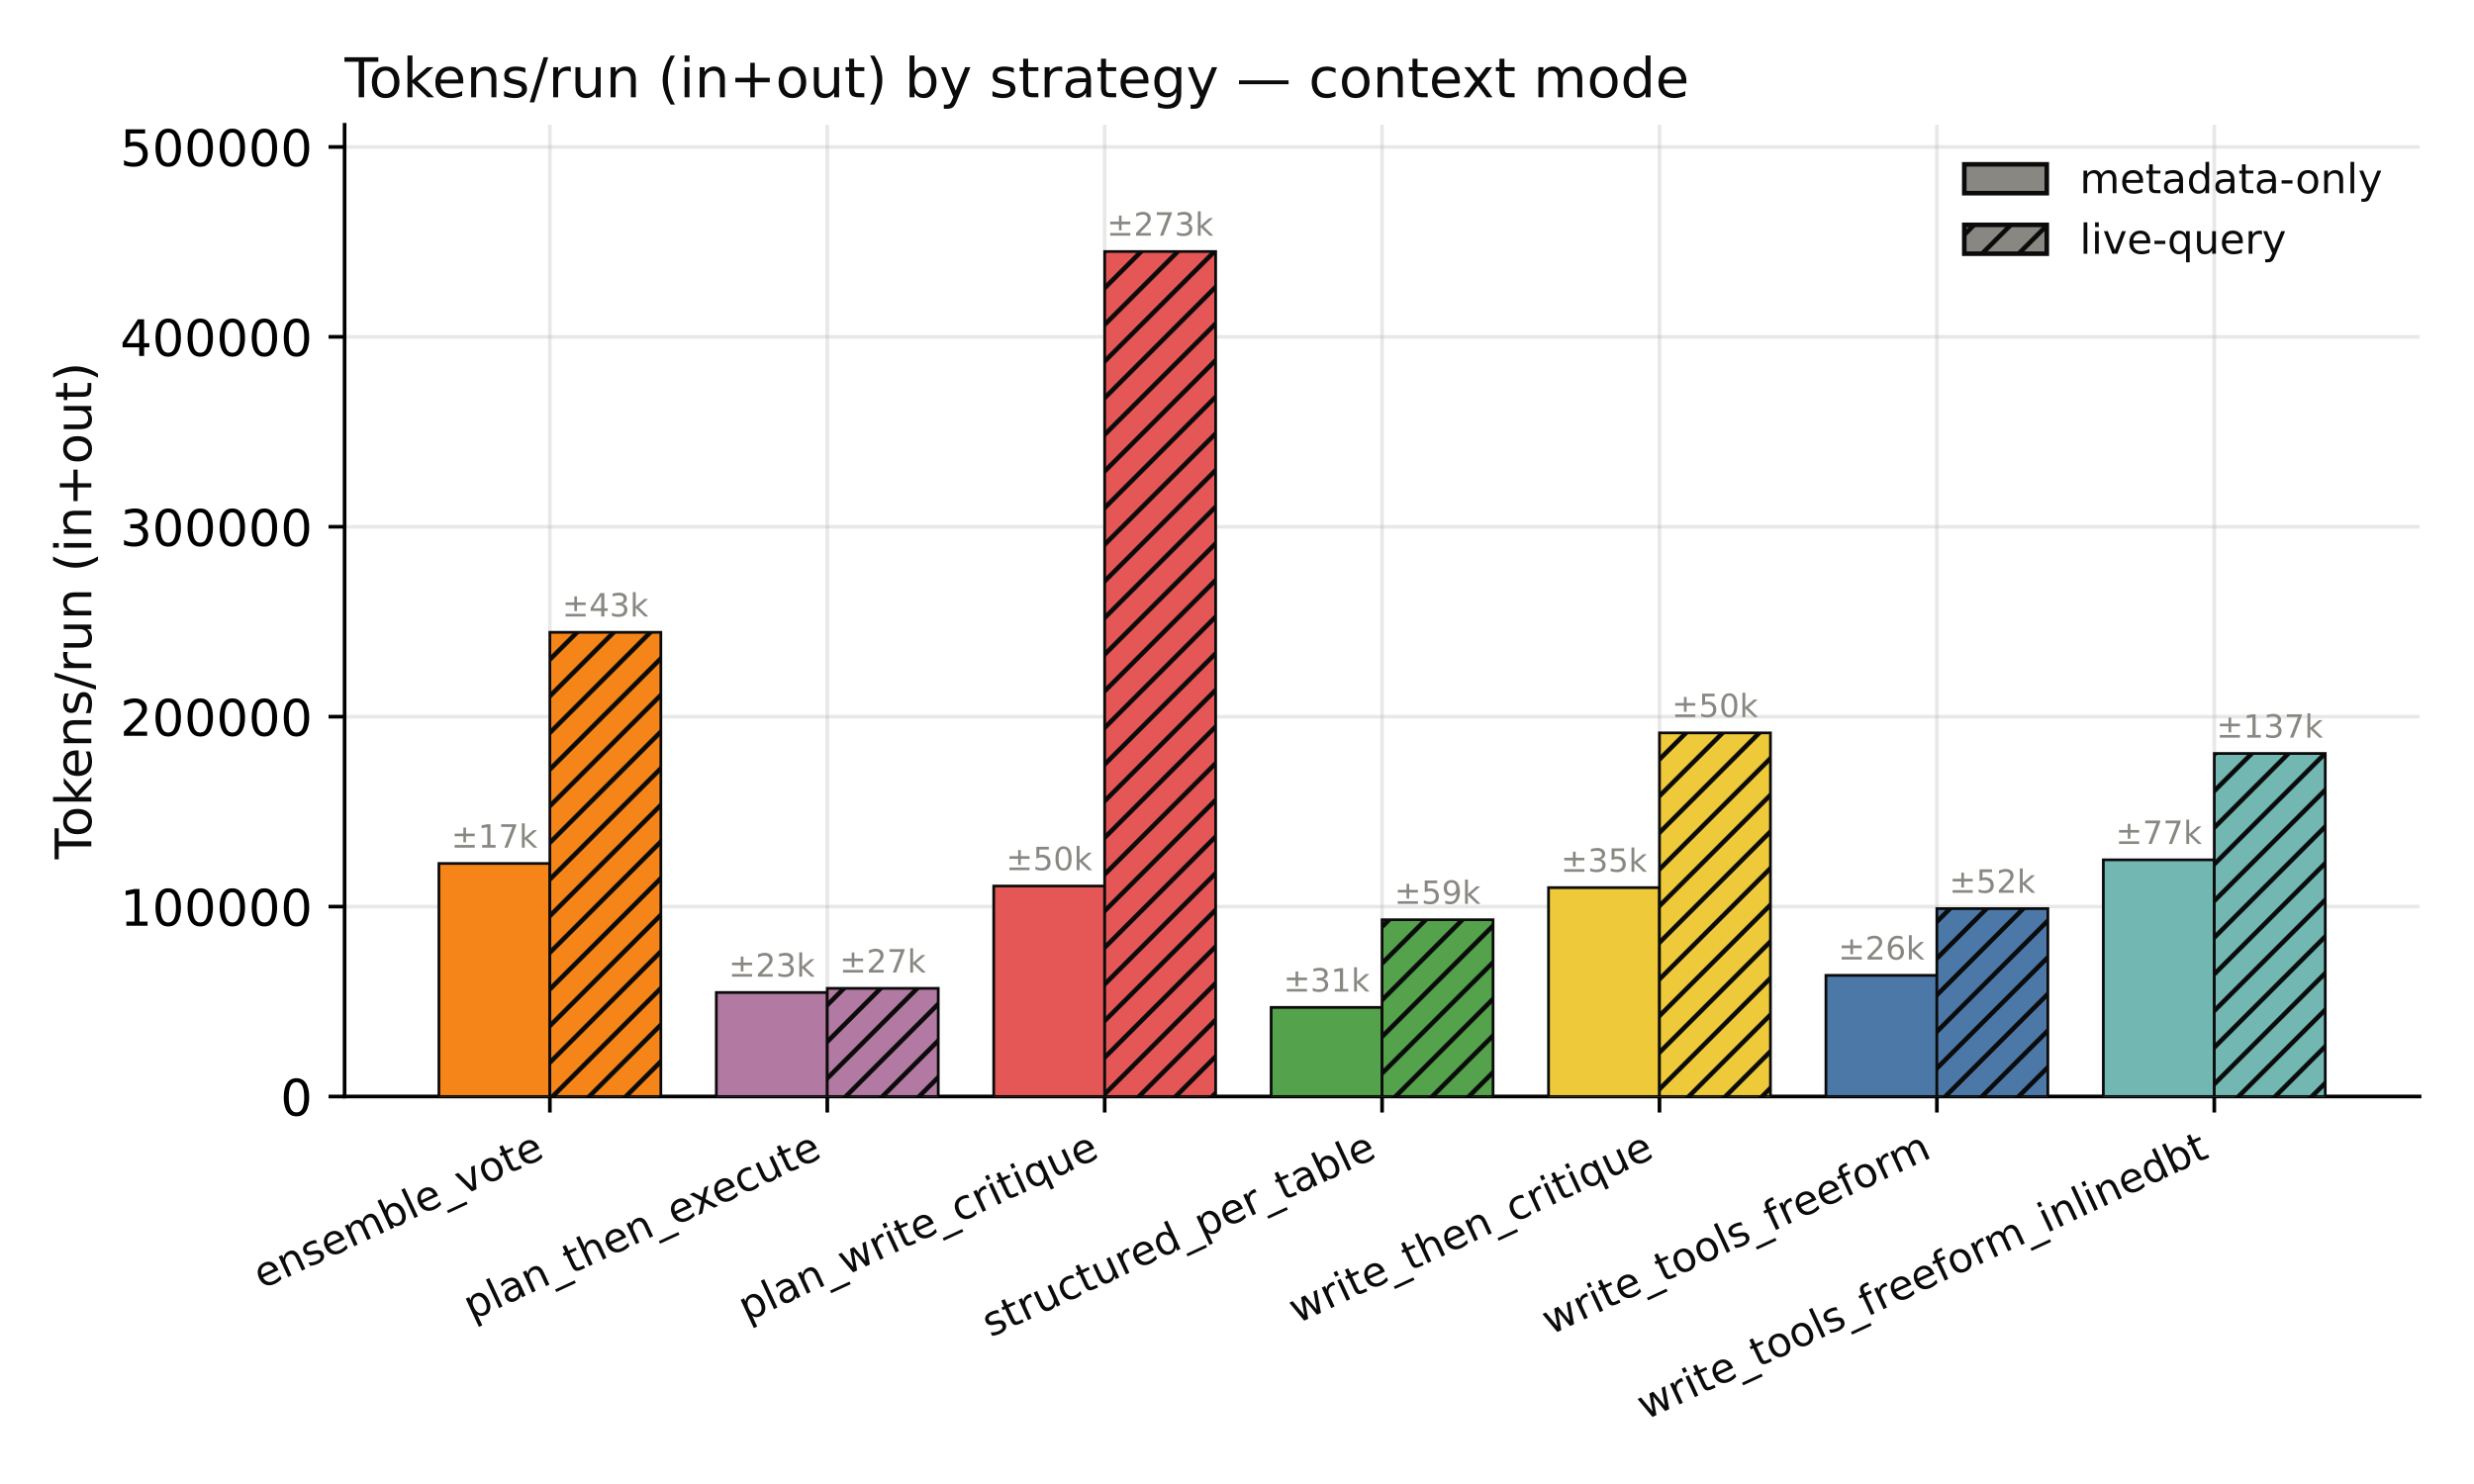
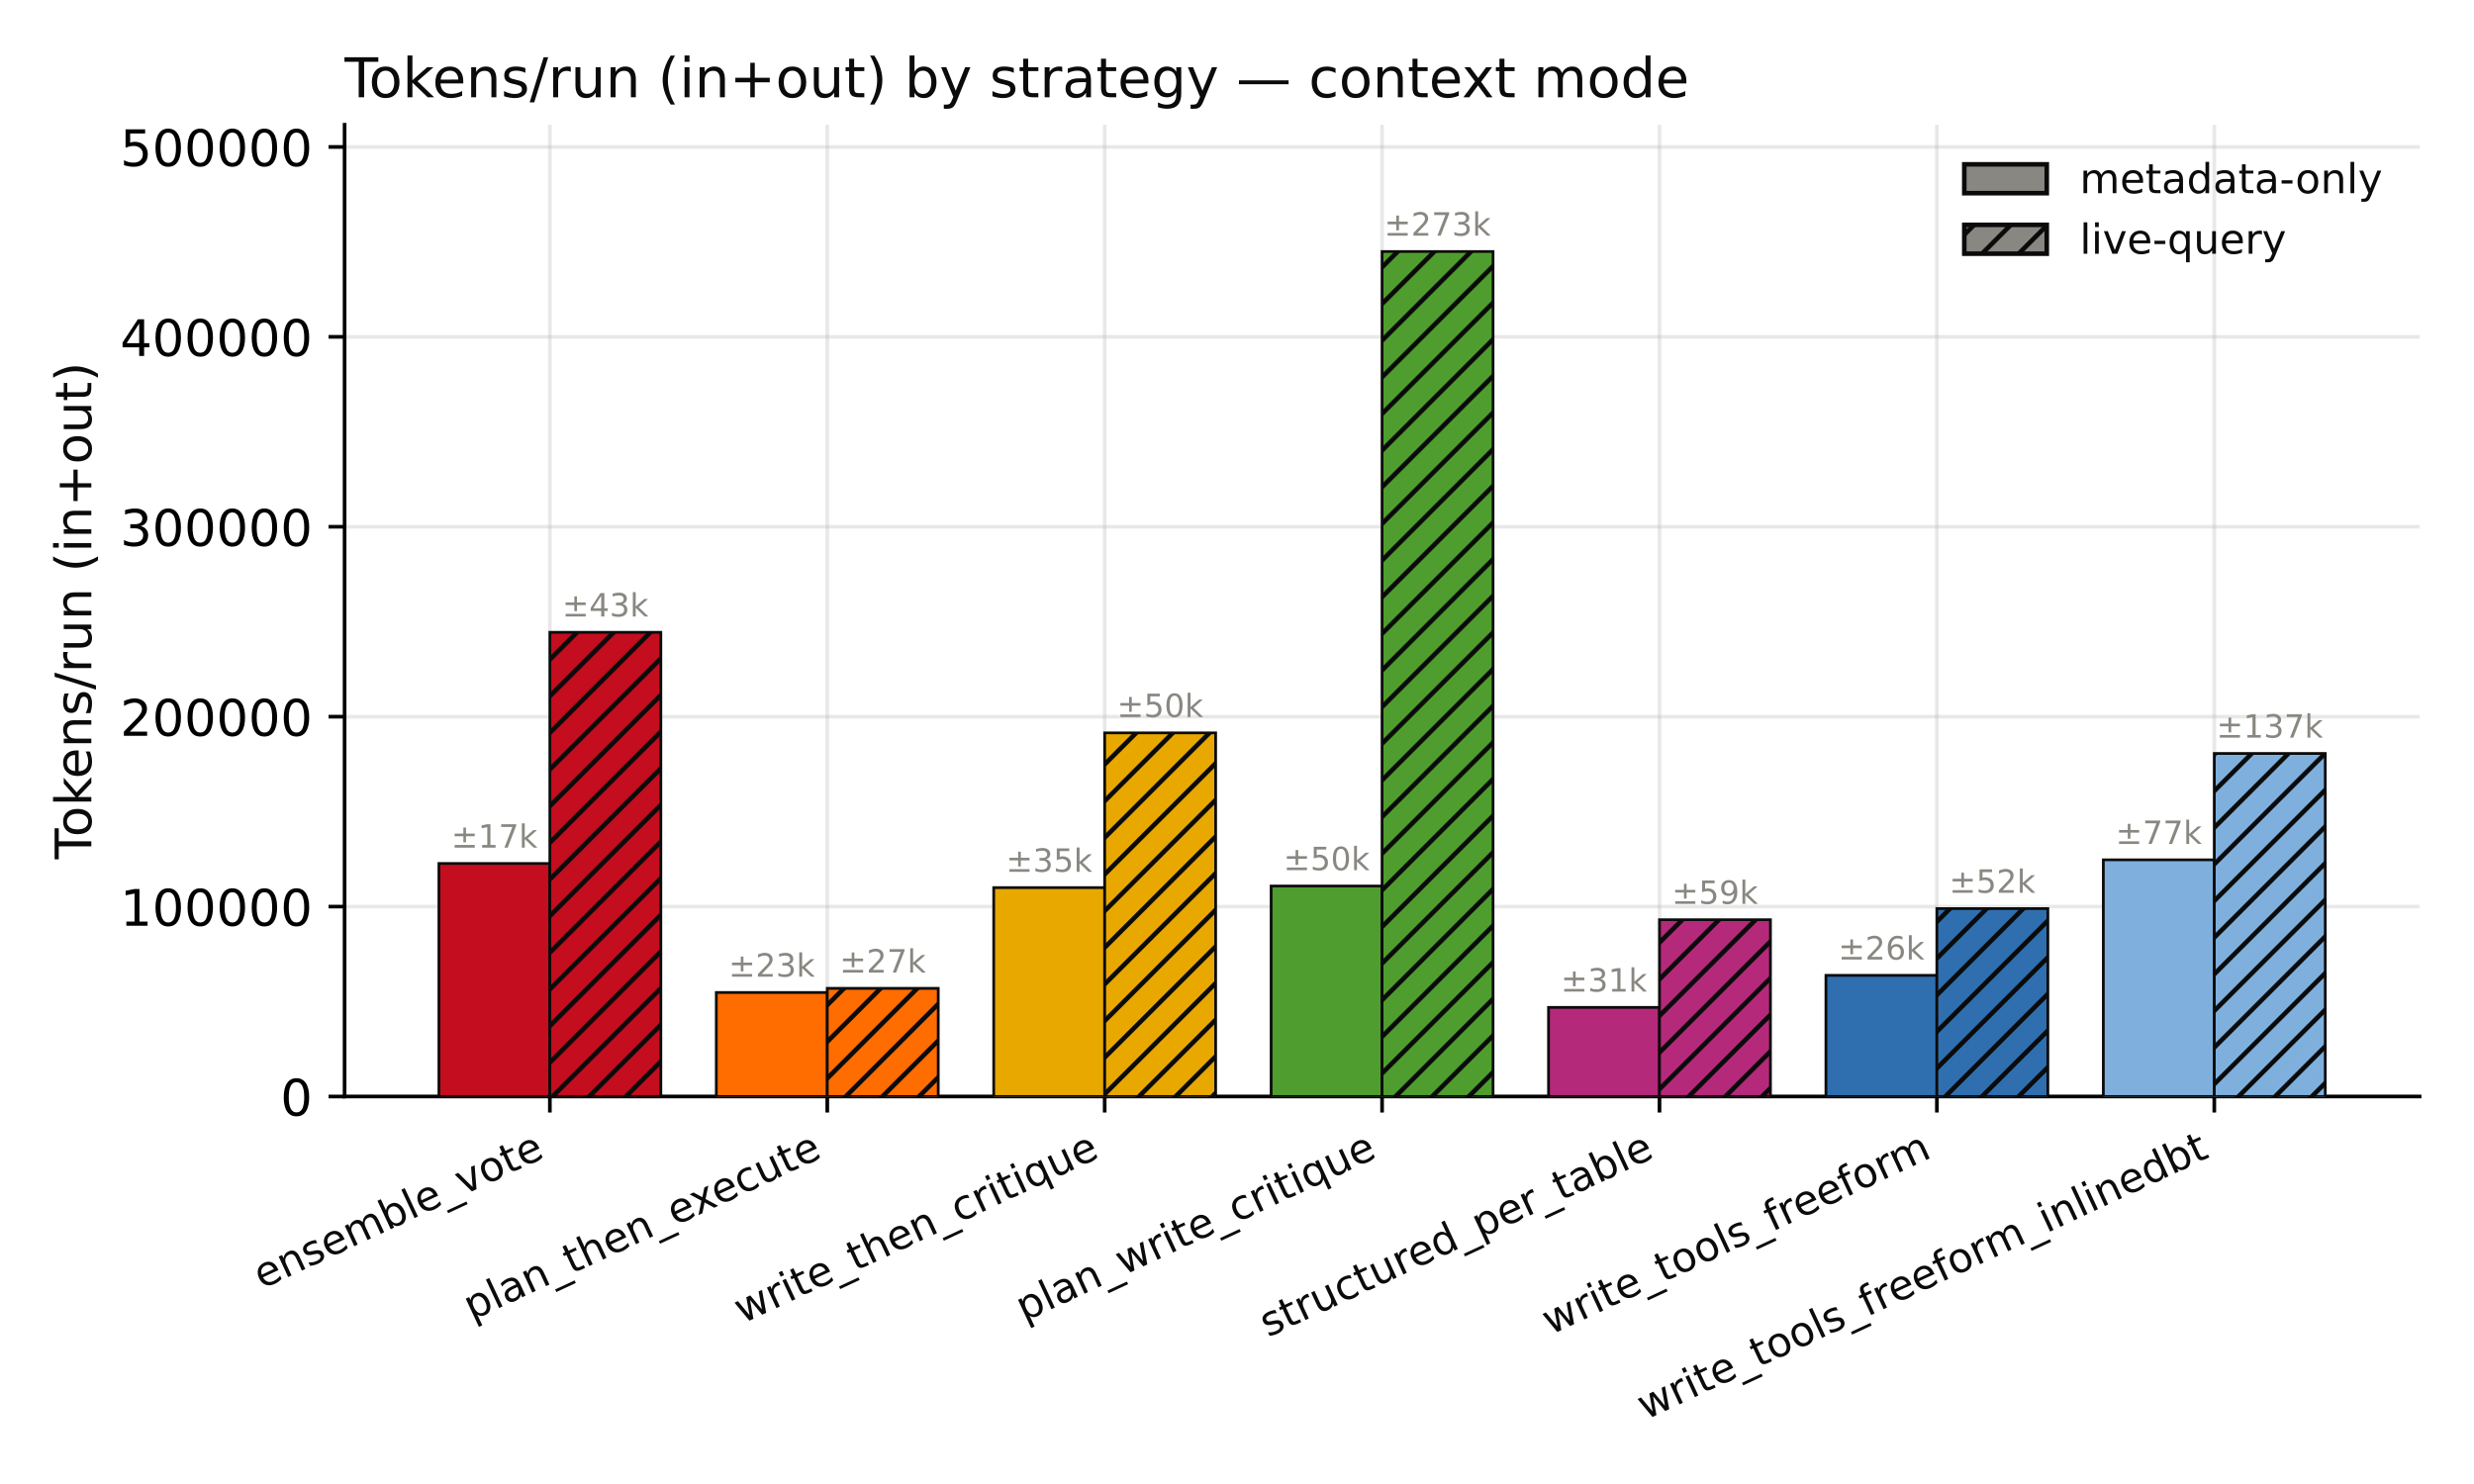
<svg xmlns="http://www.w3.org/2000/svg" xmlns:xlink="http://www.w3.org/1999/xlink" width="540pt" height="324pt" viewBox="0 0 540 324" version="1.1">
  <defs>
    <style type="text/css">*{stroke-linejoin: round; stroke-linecap: butt}</style>
  </defs>
  <g id="figure_1">
    <g id="patch_1">
      <path d="M 0 324  L 540 324  L 540 0  L 0 0  L 0 324  z " style="fill: none" />
    </g>
    <g id="axes_1">
      <g id="patch_2">
        <path d="M 75.215 239.396  L 528.12 239.396  L 528.12 27.24  L 75.215 27.24  L 75.215 239.396  z " style="fill: none" />
      </g>
      <g id="matplotlib.axis_1">
        <g id="xtick_1">
          <g id="line2d_1">
            <path d="M 120.021 239.396  L 120.021 27.24  " clip-path="url(#p30355cce34)" style="fill: none; stroke: #b0b0b0; stroke-opacity: 0.3; stroke-width: 0.8; stroke-linecap: square" />
          </g>
          <g id="line2d_2">
            <defs>
              <path id="m6e89e02d5f" d="M 0 0  L 0 3.5  " style="stroke: #000000; stroke-width: 0.8" />
            </defs>
            <g>
              <use xlink:href="#m6e89e02d5f" x="120.021" y="239.396" style="stroke: #000000; stroke-width: 0.8" />
            </g>
          </g>
          <g id="text_1">
            <text style="font-size: 9px; font-family: 'DejaVu Sans', 'Bitstream Vera Sans', 'Computer Modern Sans Serif', 'Lucida Grande', 'Verdana', 'Geneva', 'Lucid', 'Arial', 'Helvetica', 'Avant Garde', sans-serif; fill: #0b0b0b" transform="translate(57.14559 281.4953) rotate(-25)">ensemble_vote</text>
          </g>
        </g>
        <g id="xtick_2">
          <g id="line2d_3">
            <path d="M 180.57 239.396  L 180.57 27.24  " clip-path="url(#p30355cce34)" style="fill: none; stroke: #b0b0b0; stroke-opacity: 0.3; stroke-width: 0.8; stroke-linecap: square" />
          </g>
          <g id="line2d_4">
            <g>
              <use xlink:href="#m6e89e02d5f" x="180.57" y="239.396" style="stroke: #000000; stroke-width: 0.8" />
            </g>
          </g>
          <g id="text_2">
            <text style="font-size: 9px; font-family: 'DejaVu Sans', 'Bitstream Vera Sans', 'Computer Modern Sans Serif', 'Lucida Grande', 'Verdana', 'Geneva', 'Lucid', 'Arial', 'Helvetica', 'Avant Garde', sans-serif; fill: #0b0b0b" transform="translate(103.0097 288.3429) rotate(-25)">plan_then_execute</text>
          </g>
        </g>
        <g id="xtick_3">
          <g id="line2d_5">
            <path d="M 241.119 239.396  L 241.119 27.24  " clip-path="url(#p30355cce34)" style="fill: none; stroke: #b0b0b0; stroke-opacity: 0.3; stroke-width: 0.8; stroke-linecap: square" />
          </g>
          <g id="line2d_6">
            <g>
              <use xlink:href="#m6e89e02d5f" x="241.119" y="239.396" style="stroke: #000000; stroke-width: 0.8" />
            </g>
          </g>
          <g id="text_3">
-             <text style="font-size: 9px; font-family: 'DejaVu Sans', 'Bitstream Vera Sans', 'Computer Modern Sans Serif', 'Lucida Grande', 'Verdana', 'Geneva', 'Lucid', 'Arial', 'Helvetica', 'Avant Garde', sans-serif; fill: #0b0b0b" transform="translate(163.0117 288.5979) rotate(-25)">plan_write_critique</text>
+             <text style="font-size: 9px; font-family: 'DejaVu Sans', 'Bitstream Vera Sans', 'Computer Modern Sans Serif', 'Lucida Grande', 'Verdana', 'Geneva', 'Lucid', 'Arial', 'Helvetica', 'Avant Garde', sans-serif; fill: #0b0b0b" transform="translate(162.0686 289.0376) rotate(-25)">write_then_critique</text>
          </g>
        </g>
        <g id="xtick_4">
          <g id="line2d_7">
            <path d="M 301.668 239.396  L 301.668 27.24  " clip-path="url(#p30355cce34)" style="fill: none; stroke: #b0b0b0; stroke-opacity: 0.3; stroke-width: 0.8; stroke-linecap: square" />
          </g>
          <g id="line2d_8">
            <g>
              <use xlink:href="#m6e89e02d5f" x="301.668" y="239.396" style="stroke: #000000; stroke-width: 0.8" />
            </g>
          </g>
          <g id="text_4">
-             <text style="font-size: 9px; font-family: 'DejaVu Sans', 'Bitstream Vera Sans', 'Computer Modern Sans Serif', 'Lucida Grande', 'Verdana', 'Geneva', 'Lucid', 'Arial', 'Helvetica', 'Avant Garde', sans-serif; fill: #0b0b0b" transform="translate(216.2156 292.0229) rotate(-25)">structured_per_table</text>
+             <text style="font-size: 9px; font-family: 'DejaVu Sans', 'Bitstream Vera Sans', 'Computer Modern Sans Serif', 'Lucida Grande', 'Verdana', 'Geneva', 'Lucid', 'Arial', 'Helvetica', 'Avant Garde', sans-serif; fill: #0b0b0b" transform="translate(223.5605 288.5979) rotate(-25)">plan_write_critique</text>
          </g>
        </g>
        <g id="xtick_5">
          <g id="line2d_9">
            <path d="M 362.216 239.396  L 362.216 27.24  " clip-path="url(#p30355cce34)" style="fill: none; stroke: #b0b0b0; stroke-opacity: 0.3; stroke-width: 0.8; stroke-linecap: square" />
          </g>
          <g id="line2d_10">
            <g>
              <use xlink:href="#m6e89e02d5f" x="362.216" y="239.396" style="stroke: #000000; stroke-width: 0.8" />
            </g>
          </g>
          <g id="text_5">
-             <text style="font-size: 9px; font-family: 'DejaVu Sans', 'Bitstream Vera Sans', 'Computer Modern Sans Serif', 'Lucida Grande', 'Verdana', 'Geneva', 'Lucid', 'Arial', 'Helvetica', 'Avant Garde', sans-serif; fill: #0b0b0b" transform="translate(283.1662 289.0376) rotate(-25)">write_then_critique</text>
+             <text style="font-size: 9px; font-family: 'DejaVu Sans', 'Bitstream Vera Sans', 'Computer Modern Sans Serif', 'Lucida Grande', 'Verdana', 'Geneva', 'Lucid', 'Arial', 'Helvetica', 'Avant Garde', sans-serif; fill: #0b0b0b" transform="translate(276.7644 292.0229) rotate(-25)">structured_per_table</text>
          </g>
        </g>
        <g id="xtick_6">
          <g id="line2d_11">
            <path d="M 422.765 239.396  L 422.765 27.24  " clip-path="url(#p30355cce34)" style="fill: none; stroke: #b0b0b0; stroke-opacity: 0.3; stroke-width: 0.8; stroke-linecap: square" />
          </g>
          <g id="line2d_12">
            <g>
              <use xlink:href="#m6e89e02d5f" x="422.765" y="239.396" style="stroke: #000000; stroke-width: 0.8" />
            </g>
          </g>
          <g id="text_6">
            <text style="font-size: 9px; font-family: 'DejaVu Sans', 'Bitstream Vera Sans', 'Computer Modern Sans Serif', 'Lucida Grande', 'Verdana', 'Geneva', 'Lucid', 'Arial', 'Helvetica', 'Avant Garde', sans-serif; fill: #0b0b0b" transform="translate(338.4131 291.51) rotate(-25)">write_tools_freeform</text>
          </g>
        </g>
        <g id="xtick_7">
          <g id="line2d_13">
            <path d="M 483.314 239.396  L 483.314 27.24  " clip-path="url(#p30355cce34)" style="fill: none; stroke: #b0b0b0; stroke-opacity: 0.3; stroke-width: 0.8; stroke-linecap: square" />
          </g>
          <g id="line2d_14">
            <g>
              <use xlink:href="#m6e89e02d5f" x="483.314" y="239.396" style="stroke: #000000; stroke-width: 0.8" />
            </g>
          </g>
          <g id="text_7">
            <text style="font-size: 9px; font-family: 'DejaVu Sans', 'Bitstream Vera Sans', 'Computer Modern Sans Serif', 'Lucida Grande', 'Verdana', 'Geneva', 'Lucid', 'Arial', 'Helvetica', 'Avant Garde', sans-serif; fill: #0b0b0b" transform="translate(359.1734 310.0636) rotate(-25)">write_tools_freeform_inlinedbt</text>
          </g>
        </g>
      </g>
      <g id="matplotlib.axis_2">
        <g id="ytick_1">
          <g id="line2d_15">
            <path d="M 75.215 239.396  L 528.12 239.396  " clip-path="url(#p30355cce34)" style="fill: none; stroke: #b0b0b0; stroke-opacity: 0.3; stroke-width: 0.8; stroke-linecap: square" />
          </g>
          <g id="line2d_16">
            <defs>
              <path id="mf2a51421ad" d="M 0 0  L -3.5 0  " style="stroke: #000000; stroke-width: 0.8" />
            </defs>
            <g>
              <use xlink:href="#mf2a51421ad" x="75.215" y="239.396" style="stroke: #000000; stroke-width: 0.8" />
            </g>
          </g>
          <g id="text_8">
            <text style="font-size: 11px; font-family: 'DejaVu Sans', 'Bitstream Vera Sans', 'Computer Modern Sans Serif', 'Lucida Grande', 'Verdana', 'Geneva', 'Lucid', 'Arial', 'Helvetica', 'Avant Garde', sans-serif; text-anchor: end" x="68.215" y="243.575" transform="rotate(-0 68.215 243.5754)">0</text>
          </g>
        </g>
        <g id="ytick_2">
          <g id="line2d_17">
            <path d="M 75.215 197.933  L 528.12 197.933  " clip-path="url(#p30355cce34)" style="fill: none; stroke: #b0b0b0; stroke-opacity: 0.3; stroke-width: 0.8; stroke-linecap: square" />
          </g>
          <g id="line2d_18">
            <g>
              <use xlink:href="#mf2a51421ad" x="75.215" y="197.933" style="stroke: #000000; stroke-width: 0.8" />
            </g>
          </g>
          <g id="text_9">
            <text style="font-size: 11px; font-family: 'DejaVu Sans', 'Bitstream Vera Sans', 'Computer Modern Sans Serif', 'Lucida Grande', 'Verdana', 'Geneva', 'Lucid', 'Arial', 'Helvetica', 'Avant Garde', sans-serif; text-anchor: end" x="68.215" y="202.112" transform="rotate(-0 68.215 202.1121)">100000</text>
          </g>
        </g>
        <g id="ytick_3">
          <g id="line2d_19">
            <path d="M 75.215 156.47  L 528.12 156.47  " clip-path="url(#p30355cce34)" style="fill: none; stroke: #b0b0b0; stroke-opacity: 0.3; stroke-width: 0.8; stroke-linecap: square" />
          </g>
          <g id="line2d_20">
            <g>
              <use xlink:href="#mf2a51421ad" x="75.215" y="156.47" style="stroke: #000000; stroke-width: 0.8" />
            </g>
          </g>
          <g id="text_10">
            <text style="font-size: 11px; font-family: 'DejaVu Sans', 'Bitstream Vera Sans', 'Computer Modern Sans Serif', 'Lucida Grande', 'Verdana', 'Geneva', 'Lucid', 'Arial', 'Helvetica', 'Avant Garde', sans-serif; text-anchor: end" x="68.215" y="160.649" transform="rotate(-0 68.215 160.6489)">200000</text>
          </g>
        </g>
        <g id="ytick_4">
          <g id="line2d_21">
            <path d="M 75.215 115.006  L 528.12 115.006  " clip-path="url(#p30355cce34)" style="fill: none; stroke: #b0b0b0; stroke-opacity: 0.3; stroke-width: 0.8; stroke-linecap: square" />
          </g>
          <g id="line2d_22">
            <g>
              <use xlink:href="#mf2a51421ad" x="75.215" y="115.006" style="stroke: #000000; stroke-width: 0.8" />
            </g>
          </g>
          <g id="text_11">
            <text style="font-size: 11px; font-family: 'DejaVu Sans', 'Bitstream Vera Sans', 'Computer Modern Sans Serif', 'Lucida Grande', 'Verdana', 'Geneva', 'Lucid', 'Arial', 'Helvetica', 'Avant Garde', sans-serif; text-anchor: end" x="68.215" y="119.186" transform="rotate(-0 68.215 119.1856)">300000</text>
          </g>
        </g>
        <g id="ytick_5">
          <g id="line2d_23">
            <path d="M 75.215 73.543  L 528.12 73.543  " clip-path="url(#p30355cce34)" style="fill: none; stroke: #b0b0b0; stroke-opacity: 0.3; stroke-width: 0.8; stroke-linecap: square" />
          </g>
          <g id="line2d_24">
            <g>
              <use xlink:href="#mf2a51421ad" x="75.215" y="73.543" style="stroke: #000000; stroke-width: 0.8" />
            </g>
          </g>
          <g id="text_12">
            <text style="font-size: 11px; font-family: 'DejaVu Sans', 'Bitstream Vera Sans', 'Computer Modern Sans Serif', 'Lucida Grande', 'Verdana', 'Geneva', 'Lucid', 'Arial', 'Helvetica', 'Avant Garde', sans-serif; text-anchor: end" x="68.215" y="77.722" transform="rotate(-0 68.215 77.72232)">400000</text>
          </g>
        </g>
        <g id="ytick_6">
          <g id="line2d_25">
            <path d="M 75.215 32.08  L 528.12 32.08  " clip-path="url(#p30355cce34)" style="fill: none; stroke: #b0b0b0; stroke-opacity: 0.3; stroke-width: 0.8; stroke-linecap: square" />
          </g>
          <g id="line2d_26">
            <g>
              <use xlink:href="#mf2a51421ad" x="75.215" y="32.08" style="stroke: #000000; stroke-width: 0.8" />
            </g>
          </g>
          <g id="text_13">
            <text style="font-size: 11px; font-family: 'DejaVu Sans', 'Bitstream Vera Sans', 'Computer Modern Sans Serif', 'Lucida Grande', 'Verdana', 'Geneva', 'Lucid', 'Arial', 'Helvetica', 'Avant Garde', sans-serif; text-anchor: end" x="68.215" y="36.259" transform="rotate(-0 68.215 36.25905)">500000</text>
          </g>
        </g>
        <g id="text_14">
          <text style="font-size: 11px; font-family: 'DejaVu Sans', 'Bitstream Vera Sans', 'Computer Modern Sans Serif', 'Lucida Grande', 'Verdana', 'Geneva', 'Lucid', 'Arial', 'Helvetica', 'Avant Garde', sans-serif; text-anchor: middle; fill: #0b0b0b" x="19.935" y="133.318" transform="rotate(-90 19.93484 133.3181)">Tokens/run (in+out)</text>
        </g>
      </g>
      <g id="patch_3">
        <path d="M 75.215 239.396  L 75.215 27.24  " style="fill: none; stroke: #000000; stroke-width: 0.8; stroke-linejoin: miter; stroke-linecap: square" />
      </g>
      <g id="patch_4">
        <path d="M 75.215 239.396  L 528.12 239.396  " style="fill: none; stroke: #000000; stroke-width: 0.8; stroke-linejoin: miter; stroke-linecap: square" />
      </g>
      <g id="patch_5">
-         <path d="M 95.802 239.396  L 120.021 239.396  L 120.021 188.519  L 95.802 188.519  z " clip-path="url(#p30355cce34)" style="fill: #f58518; stroke: #0b0b0b; stroke-width: 0.6; stroke-linejoin: miter" />
+         <path d="M 95.802 239.396  L 120.021 239.396  L 120.021 188.519  L 95.802 188.519  z " clip-path="url(#p30355cce34)" style="fill: #c40d1e; stroke: #0b0b0b; stroke-width: 0.6; stroke-linejoin: miter" />
      </g>
      <g id="patch_6">
-         <path d="M 156.35 239.396  L 180.57 239.396  L 180.57 216.691  L 156.35 216.691  z " clip-path="url(#p30355cce34)" style="fill: #b279a2; stroke: #0b0b0b; stroke-width: 0.6; stroke-linejoin: miter" />
+         <path d="M 156.35 239.396  L 180.57 239.396  L 180.57 216.691  L 156.35 216.691  z " clip-path="url(#p30355cce34)" style="fill: #ff6c00; stroke: #0b0b0b; stroke-width: 0.6; stroke-linejoin: miter" />
      </g>
      <g id="patch_7">
-         <path d="M 216.899 239.396  L 241.119 239.396  L 241.119 193.443  L 216.899 193.443  z " clip-path="url(#p30355cce34)" style="fill: #e45756; stroke: #0b0b0b; stroke-width: 0.6; stroke-linejoin: miter" />
+         <path d="M 216.899 239.396  L 241.119 239.396  L 241.119 193.791  L 216.899 193.791  z " clip-path="url(#p30355cce34)" style="fill: #e8a800; stroke: #0b0b0b; stroke-width: 0.6; stroke-linejoin: miter" />
      </g>
      <g id="patch_8">
-         <path d="M 277.448 239.396  L 301.668 239.396  L 301.668 219.944  L 277.448 219.944  z " clip-path="url(#p30355cce34)" style="fill: #54a24b; stroke: #0b0b0b; stroke-width: 0.6; stroke-linejoin: miter" />
+         <path d="M 277.448 239.396  L 301.668 239.396  L 301.668 193.443  L 277.448 193.443  z " clip-path="url(#p30355cce34)" style="fill: #4f9d2e; stroke: #0b0b0b; stroke-width: 0.6; stroke-linejoin: miter" />
      </g>
      <g id="patch_9">
-         <path d="M 337.997 239.396  L 362.216 239.396  L 362.216 193.791  L 337.997 193.791  z " clip-path="url(#p30355cce34)" style="fill: #eeca3b; stroke: #0b0b0b; stroke-width: 0.6; stroke-linejoin: miter" />
+         <path d="M 337.997 239.396  L 362.216 239.396  L 362.216 219.944  L 337.997 219.944  z " clip-path="url(#p30355cce34)" style="fill: #b5297a; stroke: #0b0b0b; stroke-width: 0.6; stroke-linejoin: miter" />
      </g>
      <g id="patch_10">
-         <path d="M 398.546 239.396  L 422.765 239.396  L 422.765 212.95  L 398.546 212.95  z " clip-path="url(#p30355cce34)" style="fill: #4c78a8; stroke: #0b0b0b; stroke-width: 0.6; stroke-linejoin: miter" />
+         <path d="M 398.546 239.396  L 422.765 239.396  L 422.765 212.95  L 398.546 212.95  z " clip-path="url(#p30355cce34)" style="fill: #2f6fb0; stroke: #0b0b0b; stroke-width: 0.6; stroke-linejoin: miter" />
      </g>
      <g id="patch_11">
-         <path d="M 459.094 239.396  L 483.314 239.396  L 483.314 187.725  L 459.094 187.725  z " clip-path="url(#p30355cce34)" style="fill: #72b7b2; stroke: #0b0b0b; stroke-width: 0.6; stroke-linejoin: miter" />
+         <path d="M 459.094 239.396  L 483.314 239.396  L 483.314 187.725  L 459.094 187.725  z " clip-path="url(#p30355cce34)" style="fill: #7fb0dd; stroke: #0b0b0b; stroke-width: 0.6; stroke-linejoin: miter" />
      </g>
      <g id="patch_12">
-         <path d="M 120.021 239.396  L 144.241 239.396  L 144.241 138.048  L 120.021 138.048  z " clip-path="url(#p30355cce34)" style="fill: url(#h7b4b612847); stroke: #0b0b0b; stroke-width: 0.6; stroke-linejoin: miter" />
+         <path d="M 120.021 239.396  L 144.241 239.396  L 144.241 138.048  L 120.021 138.048  z " clip-path="url(#p30355cce34)" style="fill: url(#h830ecc7d1c); stroke: #0b0b0b; stroke-width: 0.6; stroke-linejoin: miter" />
      </g>
      <g id="patch_13">
-         <path d="M 180.57 239.396  L 204.789 239.396  L 204.789 215.789  L 180.57 215.789  z " clip-path="url(#p30355cce34)" style="fill: url(#h0ae524a1c3); stroke: #0b0b0b; stroke-width: 0.6; stroke-linejoin: miter" />
+         <path d="M 180.57 239.396  L 204.789 239.396  L 204.789 215.789  L 180.57 215.789  z " clip-path="url(#p30355cce34)" style="fill: url(#h33bed361d4); stroke: #0b0b0b; stroke-width: 0.6; stroke-linejoin: miter" />
      </g>
      <g id="patch_14">
-         <path d="M 241.119 239.396  L 265.338 239.396  L 265.338 54.913  L 241.119 54.913  z " clip-path="url(#p30355cce34)" style="fill: url(#hf32795b941); stroke: #0b0b0b; stroke-width: 0.6; stroke-linejoin: miter" />
+         <path d="M 241.119 239.396  L 265.338 239.396  L 265.338 160.006  L 241.119 160.006  z " clip-path="url(#p30355cce34)" style="fill: url(#h5c8bbfb37b); stroke: #0b0b0b; stroke-width: 0.6; stroke-linejoin: miter" />
      </g>
      <g id="patch_15">
-         <path d="M 301.668 239.396  L 325.887 239.396  L 325.887 200.799  L 301.668 200.799  z " clip-path="url(#p30355cce34)" style="fill: url(#h07602f51e4); stroke: #0b0b0b; stroke-width: 0.6; stroke-linejoin: miter" />
+         <path d="M 301.668 239.396  L 325.887 239.396  L 325.887 54.913  L 301.668 54.913  z " clip-path="url(#p30355cce34)" style="fill: url(#h0be772d6e4); stroke: #0b0b0b; stroke-width: 0.6; stroke-linejoin: miter" />
      </g>
      <g id="patch_16">
-         <path d="M 362.216 239.396  L 386.436 239.396  L 386.436 160.006  L 362.216 160.006  z " clip-path="url(#p30355cce34)" style="fill: url(#h6fc3f8a15c); stroke: #0b0b0b; stroke-width: 0.6; stroke-linejoin: miter" />
+         <path d="M 362.216 239.396  L 386.436 239.396  L 386.436 200.799  L 362.216 200.799  z " clip-path="url(#p30355cce34)" style="fill: url(#hcaaae96c48); stroke: #0b0b0b; stroke-width: 0.6; stroke-linejoin: miter" />
      </g>
      <g id="patch_17">
-         <path d="M 422.765 239.396  L 446.985 239.396  L 446.985 198.378  L 422.765 198.378  z " clip-path="url(#p30355cce34)" style="fill: url(#he9f424595d); stroke: #0b0b0b; stroke-width: 0.6; stroke-linejoin: miter" />
+         <path d="M 422.765 239.396  L 446.985 239.396  L 446.985 198.378  L 422.765 198.378  z " clip-path="url(#p30355cce34)" style="fill: url(#h41a2fb1b48); stroke: #0b0b0b; stroke-width: 0.6; stroke-linejoin: miter" />
      </g>
      <g id="patch_18">
-         <path d="M 483.314 239.396  L 507.533 239.396  L 507.533 164.508  L 483.314 164.508  z " clip-path="url(#p30355cce34)" style="fill: url(#h1f89cb5478); stroke: #0b0b0b; stroke-width: 0.6; stroke-linejoin: miter" />
+         <path d="M 483.314 239.396  L 507.533 239.396  L 507.533 164.508  L 483.314 164.508  z " clip-path="url(#p30355cce34)" style="fill: url(#h5ead575dbd); stroke: #0b0b0b; stroke-width: 0.6; stroke-linejoin: miter" />
      </g>
      <g id="text_15">
        <text style="font-size: 7px; font-family: 'DejaVu Sans', 'Bitstream Vera Sans', 'Computer Modern Sans Serif', 'Lucida Grande', 'Verdana', 'Geneva', 'Lucid', 'Arial', 'Helvetica', 'Avant Garde', sans-serif; text-anchor: middle; fill: #898781" x="107.911" y="185.063" transform="rotate(-0 107.9113 185.063)">±17k</text>
      </g>
      <g id="text_16">
        <text style="font-size: 7px; font-family: 'DejaVu Sans', 'Bitstream Vera Sans', 'Computer Modern Sans Serif', 'Lucida Grande', 'Verdana', 'Geneva', 'Lucid', 'Arial', 'Helvetica', 'Avant Garde', sans-serif; text-anchor: middle; fill: #898781" x="168.46" y="213.235" transform="rotate(-0 168.4601 213.2351)">±23k</text>
      </g>
      <g id="text_17">
-         <text style="font-size: 7px; font-family: 'DejaVu Sans', 'Bitstream Vera Sans', 'Computer Modern Sans Serif', 'Lucida Grande', 'Verdana', 'Geneva', 'Lucid', 'Arial', 'Helvetica', 'Avant Garde', sans-serif; text-anchor: middle; fill: #898781" x="229.009" y="189.987" transform="rotate(-0 229.0089 189.987)">±50k</text>
+         <text style="font-size: 7px; font-family: 'DejaVu Sans', 'Bitstream Vera Sans', 'Computer Modern Sans Serif', 'Lucida Grande', 'Verdana', 'Geneva', 'Lucid', 'Arial', 'Helvetica', 'Avant Garde', sans-serif; text-anchor: middle; fill: #898781" x="229.009" y="190.335" transform="rotate(-0 229.0089 190.3354)">±35k</text>
      </g>
      <g id="text_18">
-         <text style="font-size: 7px; font-family: 'DejaVu Sans', 'Bitstream Vera Sans', 'Computer Modern Sans Serif', 'Lucida Grande', 'Verdana', 'Geneva', 'Lucid', 'Arial', 'Helvetica', 'Avant Garde', sans-serif; text-anchor: middle; fill: #898781" x="289.558" y="216.489" transform="rotate(-0 289.5577 216.4887)">±31k</text>
+         <text style="font-size: 7px; font-family: 'DejaVu Sans', 'Bitstream Vera Sans', 'Computer Modern Sans Serif', 'Lucida Grande', 'Verdana', 'Geneva', 'Lucid', 'Arial', 'Helvetica', 'Avant Garde', sans-serif; text-anchor: middle; fill: #898781" x="289.558" y="189.987" transform="rotate(-0 289.5577 189.987)">±50k</text>
      </g>
      <g id="text_19">
-         <text style="font-size: 7px; font-family: 'DejaVu Sans', 'Bitstream Vera Sans', 'Computer Modern Sans Serif', 'Lucida Grande', 'Verdana', 'Geneva', 'Lucid', 'Arial', 'Helvetica', 'Avant Garde', sans-serif; text-anchor: middle; fill: #898781" x="350.107" y="190.335" transform="rotate(-0 350.1065 190.3354)">±35k</text>
+         <text style="font-size: 7px; font-family: 'DejaVu Sans', 'Bitstream Vera Sans', 'Computer Modern Sans Serif', 'Lucida Grande', 'Verdana', 'Geneva', 'Lucid', 'Arial', 'Helvetica', 'Avant Garde', sans-serif; text-anchor: middle; fill: #898781" x="350.107" y="216.489" transform="rotate(-0 350.1065 216.4887)">±31k</text>
      </g>
      <g id="text_20">
        <text style="font-size: 7px; font-family: 'DejaVu Sans', 'Bitstream Vera Sans', 'Computer Modern Sans Serif', 'Lucida Grande', 'Verdana', 'Geneva', 'Lucid', 'Arial', 'Helvetica', 'Avant Garde', sans-serif; text-anchor: middle; fill: #898781" x="410.655" y="209.494" transform="rotate(-0 410.6553 209.4938)">±26k</text>
      </g>
      <g id="text_21">
        <text style="font-size: 7px; font-family: 'DejaVu Sans', 'Bitstream Vera Sans', 'Computer Modern Sans Serif', 'Lucida Grande', 'Verdana', 'Geneva', 'Lucid', 'Arial', 'Helvetica', 'Avant Garde', sans-serif; text-anchor: middle; fill: #898781" x="471.204" y="184.269" transform="rotate(-0 471.2041 184.2693)">±77k</text>
      </g>
      <g id="text_22">
        <text style="font-size: 7px; font-family: 'DejaVu Sans', 'Bitstream Vera Sans', 'Computer Modern Sans Serif', 'Lucida Grande', 'Verdana', 'Geneva', 'Lucid', 'Arial', 'Helvetica', 'Avant Garde', sans-serif; text-anchor: middle; fill: #898781" x="132.131" y="134.592" transform="rotate(-0 132.1309 134.592)">±43k</text>
      </g>
      <g id="text_23">
        <text style="font-size: 7px; font-family: 'DejaVu Sans', 'Bitstream Vera Sans', 'Computer Modern Sans Serif', 'Lucida Grande', 'Verdana', 'Geneva', 'Lucid', 'Arial', 'Helvetica', 'Avant Garde', sans-serif; text-anchor: middle; fill: #898781" x="192.68" y="212.333" transform="rotate(-0 192.6797 212.3333)">±27k</text>
      </g>
      <g id="text_24">
-         <text style="font-size: 7px; font-family: 'DejaVu Sans', 'Bitstream Vera Sans', 'Computer Modern Sans Serif', 'Lucida Grande', 'Verdana', 'Geneva', 'Lucid', 'Arial', 'Helvetica', 'Avant Garde', sans-serif; text-anchor: middle; fill: #898781" x="253.228" y="51.457" transform="rotate(-0 253.2285 51.45678)">±273k</text>
+         <text style="font-size: 7px; font-family: 'DejaVu Sans', 'Bitstream Vera Sans', 'Computer Modern Sans Serif', 'Lucida Grande', 'Verdana', 'Geneva', 'Lucid', 'Arial', 'Helvetica', 'Avant Garde', sans-serif; text-anchor: middle; fill: #898781" x="253.228" y="156.551" transform="rotate(-0 253.2285 156.5505)">±50k</text>
      </g>
      <g id="text_25">
-         <text style="font-size: 7px; font-family: 'DejaVu Sans', 'Bitstream Vera Sans', 'Computer Modern Sans Serif', 'Lucida Grande', 'Verdana', 'Geneva', 'Lucid', 'Arial', 'Helvetica', 'Avant Garde', sans-serif; text-anchor: middle; fill: #898781" x="313.777" y="197.343" transform="rotate(-0 313.7773 197.3435)">±59k</text>
+         <text style="font-size: 7px; font-family: 'DejaVu Sans', 'Bitstream Vera Sans', 'Computer Modern Sans Serif', 'Lucida Grande', 'Verdana', 'Geneva', 'Lucid', 'Arial', 'Helvetica', 'Avant Garde', sans-serif; text-anchor: middle; fill: #898781" x="313.777" y="51.457" transform="rotate(-0 313.7773 51.45678)">±273k</text>
      </g>
      <g id="text_26">
-         <text style="font-size: 7px; font-family: 'DejaVu Sans', 'Bitstream Vera Sans', 'Computer Modern Sans Serif', 'Lucida Grande', 'Verdana', 'Geneva', 'Lucid', 'Arial', 'Helvetica', 'Avant Garde', sans-serif; text-anchor: middle; fill: #898781" x="374.326" y="156.551" transform="rotate(-0 374.3261 156.5505)">±50k</text>
+         <text style="font-size: 7px; font-family: 'DejaVu Sans', 'Bitstream Vera Sans', 'Computer Modern Sans Serif', 'Lucida Grande', 'Verdana', 'Geneva', 'Lucid', 'Arial', 'Helvetica', 'Avant Garde', sans-serif; text-anchor: middle; fill: #898781" x="374.326" y="197.343" transform="rotate(-0 374.3261 197.3435)">±59k</text>
      </g>
      <g id="text_27">
        <text style="font-size: 7px; font-family: 'DejaVu Sans', 'Bitstream Vera Sans', 'Computer Modern Sans Serif', 'Lucida Grande', 'Verdana', 'Geneva', 'Lucid', 'Arial', 'Helvetica', 'Avant Garde', sans-serif; text-anchor: middle; fill: #898781" x="434.875" y="194.922" transform="rotate(-0 434.8749 194.9223)">±52k</text>
      </g>
      <g id="text_28">
        <text style="font-size: 7px; font-family: 'DejaVu Sans', 'Bitstream Vera Sans', 'Computer Modern Sans Serif', 'Lucida Grande', 'Verdana', 'Geneva', 'Lucid', 'Arial', 'Helvetica', 'Avant Garde', sans-serif; text-anchor: middle; fill: #898781" x="495.424" y="161.052" transform="rotate(-0 495.4237 161.0523)">±137k</text>
      </g>
      <g id="text_29">
        <text style="font-size: 12px; font-family: 'DejaVu Sans', 'Bitstream Vera Sans', 'Computer Modern Sans Serif', 'Lucida Grande', 'Verdana', 'Geneva', 'Lucid', 'Arial', 'Helvetica', 'Avant Garde', sans-serif; text-anchor: start; fill: #0b0b0b" x="75.215" y="21.24" transform="rotate(-0 75.215 21.24)">Tokens/run (in+out) by strategy — context mode</text>
      </g>
      <g id="legend_1">
        <g id="patch_19">
          <path d="M 428.746 42.179  L 446.746 42.179  L 446.746 35.879  L 428.746 35.879  z " style="fill: #898781; stroke: #0b0b0b; stroke-linejoin: miter" />
        </g>
        <g id="text_30">
          <text style="font-size: 9px; font-family: 'DejaVu Sans', 'Bitstream Vera Sans', 'Computer Modern Sans Serif', 'Lucida Grande', 'Verdana', 'Geneva', 'Lucid', 'Arial', 'Helvetica', 'Avant Garde', sans-serif; text-anchor: start; fill: #0b0b0b" x="453.946" y="42.179" transform="rotate(-0 453.9459 42.17859)">metadata-only</text>
        </g>
        <g id="patch_20">
          <path d="M 428.746 55.389  L 446.746 55.389  L 446.746 49.089  L 428.746 49.089  z " style="fill: url(#he39f4dc314); stroke: #0b0b0b; stroke-linejoin: miter" />
        </g>
        <g id="text_31">
          <text style="font-size: 9px; font-family: 'DejaVu Sans', 'Bitstream Vera Sans', 'Computer Modern Sans Serif', 'Lucida Grande', 'Verdana', 'Geneva', 'Lucid', 'Arial', 'Helvetica', 'Avant Garde', sans-serif; text-anchor: start; fill: #0b0b0b" x="453.946" y="55.389" transform="rotate(-0 453.9459 55.38891)">live-query</text>
        </g>
      </g>
    </g>
  </g>
  <defs>
    <clipPath id="p30355cce34">
      <rect x="75.215" y="27.24" width="452.905" height="212.156" />
    </clipPath>
  </defs>
  <defs>
-     <pattern id="h7b4b612847" patternUnits="userSpaceOnUse" x="0" y="0" width="72" height="72">
-       <rect x="0" y="0" width="73" height="73" fill="#f58518" />
-       <path d="M -36 36  L 36 -36  M -32 40  L 40 -32  M -28 44  L 44 -28  M -24 48  L 48 -24  M -20 52  L 52 -20  M -16 56  L 56 -16  M -12 60  L 60 -12  M -8 64  L 64 -8  M -4 68  L 68 -4  M 0 72  L 72 0  M 4 76  L 76 4  M 8 80  L 80 8  M 12 84  L 84 12  M 16 88  L 88 16  M 20 92  L 92 20  M 24 96  L 96 24  M 28 100  L 100 28  M 32 104  L 104 32  M 36 108  L 108 36  " style="fill: #0b0b0b; stroke: #0b0b0b; stroke-width: 1.0; stroke-linecap: butt; stroke-linejoin: miter" />
-     </pattern>
-     <pattern id="h0ae524a1c3" patternUnits="userSpaceOnUse" x="0" y="0" width="72" height="72">
-       <rect x="0" y="0" width="73" height="73" fill="#b279a2" />
-       <path d="M -36 36  L 36 -36  M -32 40  L 40 -32  M -28 44  L 44 -28  M -24 48  L 48 -24  M -20 52  L 52 -20  M -16 56  L 56 -16  M -12 60  L 60 -12  M -8 64  L 64 -8  M -4 68  L 68 -4  M 0 72  L 72 0  M 4 76  L 76 4  M 8 80  L 80 8  M 12 84  L 84 12  M 16 88  L 88 16  M 20 92  L 92 20  M 24 96  L 96 24  M 28 100  L 100 28  M 32 104  L 104 32  M 36 108  L 108 36  " style="fill: #0b0b0b; stroke: #0b0b0b; stroke-width: 1.0; stroke-linecap: butt; stroke-linejoin: miter" />
-     </pattern>
-     <pattern id="hf32795b941" patternUnits="userSpaceOnUse" x="0" y="0" width="72" height="72">
-       <rect x="0" y="0" width="73" height="73" fill="#e45756" />
-       <path d="M -36 36  L 36 -36  M -32 40  L 40 -32  M -28 44  L 44 -28  M -24 48  L 48 -24  M -20 52  L 52 -20  M -16 56  L 56 -16  M -12 60  L 60 -12  M -8 64  L 64 -8  M -4 68  L 68 -4  M 0 72  L 72 0  M 4 76  L 76 4  M 8 80  L 80 8  M 12 84  L 84 12  M 16 88  L 88 16  M 20 92  L 92 20  M 24 96  L 96 24  M 28 100  L 100 28  M 32 104  L 104 32  M 36 108  L 108 36  " style="fill: #0b0b0b; stroke: #0b0b0b; stroke-width: 1.0; stroke-linecap: butt; stroke-linejoin: miter" />
-     </pattern>
-     <pattern id="h07602f51e4" patternUnits="userSpaceOnUse" x="0" y="0" width="72" height="72">
-       <rect x="0" y="0" width="73" height="73" fill="#54a24b" />
-       <path d="M -36 36  L 36 -36  M -32 40  L 40 -32  M -28 44  L 44 -28  M -24 48  L 48 -24  M -20 52  L 52 -20  M -16 56  L 56 -16  M -12 60  L 60 -12  M -8 64  L 64 -8  M -4 68  L 68 -4  M 0 72  L 72 0  M 4 76  L 76 4  M 8 80  L 80 8  M 12 84  L 84 12  M 16 88  L 88 16  M 20 92  L 92 20  M 24 96  L 96 24  M 28 100  L 100 28  M 32 104  L 104 32  M 36 108  L 108 36  " style="fill: #0b0b0b; stroke: #0b0b0b; stroke-width: 1.0; stroke-linecap: butt; stroke-linejoin: miter" />
-     </pattern>
-     <pattern id="h6fc3f8a15c" patternUnits="userSpaceOnUse" x="0" y="0" width="72" height="72">
-       <rect x="0" y="0" width="73" height="73" fill="#eeca3b" />
-       <path d="M -36 36  L 36 -36  M -32 40  L 40 -32  M -28 44  L 44 -28  M -24 48  L 48 -24  M -20 52  L 52 -20  M -16 56  L 56 -16  M -12 60  L 60 -12  M -8 64  L 64 -8  M -4 68  L 68 -4  M 0 72  L 72 0  M 4 76  L 76 4  M 8 80  L 80 8  M 12 84  L 84 12  M 16 88  L 88 16  M 20 92  L 92 20  M 24 96  L 96 24  M 28 100  L 100 28  M 32 104  L 104 32  M 36 108  L 108 36  " style="fill: #0b0b0b; stroke: #0b0b0b; stroke-width: 1.0; stroke-linecap: butt; stroke-linejoin: miter" />
-     </pattern>
-     <pattern id="he9f424595d" patternUnits="userSpaceOnUse" x="0" y="0" width="72" height="72">
-       <rect x="0" y="0" width="73" height="73" fill="#4c78a8" />
-       <path d="M -36 36  L 36 -36  M -32 40  L 40 -32  M -28 44  L 44 -28  M -24 48  L 48 -24  M -20 52  L 52 -20  M -16 56  L 56 -16  M -12 60  L 60 -12  M -8 64  L 64 -8  M -4 68  L 68 -4  M 0 72  L 72 0  M 4 76  L 76 4  M 8 80  L 80 8  M 12 84  L 84 12  M 16 88  L 88 16  M 20 92  L 92 20  M 24 96  L 96 24  M 28 100  L 100 28  M 32 104  L 104 32  M 36 108  L 108 36  " style="fill: #0b0b0b; stroke: #0b0b0b; stroke-width: 1.0; stroke-linecap: butt; stroke-linejoin: miter" />
-     </pattern>
-     <pattern id="h1f89cb5478" patternUnits="userSpaceOnUse" x="0" y="0" width="72" height="72">
-       <rect x="0" y="0" width="73" height="73" fill="#72b7b2" />
+     <pattern id="h830ecc7d1c" patternUnits="userSpaceOnUse" x="0" y="0" width="72" height="72">
+       <rect x="0" y="0" width="73" height="73" fill="#c40d1e" />
+       <path d="M -36 36  L 36 -36  M -32 40  L 40 -32  M -28 44  L 44 -28  M -24 48  L 48 -24  M -20 52  L 52 -20  M -16 56  L 56 -16  M -12 60  L 60 -12  M -8 64  L 64 -8  M -4 68  L 68 -4  M 0 72  L 72 0  M 4 76  L 76 4  M 8 80  L 80 8  M 12 84  L 84 12  M 16 88  L 88 16  M 20 92  L 92 20  M 24 96  L 96 24  M 28 100  L 100 28  M 32 104  L 104 32  M 36 108  L 108 36  " style="fill: #0b0b0b; stroke: #0b0b0b; stroke-width: 1.0; stroke-linecap: butt; stroke-linejoin: miter" />
+     </pattern>
+     <pattern id="h33bed361d4" patternUnits="userSpaceOnUse" x="0" y="0" width="72" height="72">
+       <rect x="0" y="0" width="73" height="73" fill="#ff6c00" />
+       <path d="M -36 36  L 36 -36  M -32 40  L 40 -32  M -28 44  L 44 -28  M -24 48  L 48 -24  M -20 52  L 52 -20  M -16 56  L 56 -16  M -12 60  L 60 -12  M -8 64  L 64 -8  M -4 68  L 68 -4  M 0 72  L 72 0  M 4 76  L 76 4  M 8 80  L 80 8  M 12 84  L 84 12  M 16 88  L 88 16  M 20 92  L 92 20  M 24 96  L 96 24  M 28 100  L 100 28  M 32 104  L 104 32  M 36 108  L 108 36  " style="fill: #0b0b0b; stroke: #0b0b0b; stroke-width: 1.0; stroke-linecap: butt; stroke-linejoin: miter" />
+     </pattern>
+     <pattern id="h5c8bbfb37b" patternUnits="userSpaceOnUse" x="0" y="0" width="72" height="72">
+       <rect x="0" y="0" width="73" height="73" fill="#e8a800" />
+       <path d="M -36 36  L 36 -36  M -32 40  L 40 -32  M -28 44  L 44 -28  M -24 48  L 48 -24  M -20 52  L 52 -20  M -16 56  L 56 -16  M -12 60  L 60 -12  M -8 64  L 64 -8  M -4 68  L 68 -4  M 0 72  L 72 0  M 4 76  L 76 4  M 8 80  L 80 8  M 12 84  L 84 12  M 16 88  L 88 16  M 20 92  L 92 20  M 24 96  L 96 24  M 28 100  L 100 28  M 32 104  L 104 32  M 36 108  L 108 36  " style="fill: #0b0b0b; stroke: #0b0b0b; stroke-width: 1.0; stroke-linecap: butt; stroke-linejoin: miter" />
+     </pattern>
+     <pattern id="h0be772d6e4" patternUnits="userSpaceOnUse" x="0" y="0" width="72" height="72">
+       <rect x="0" y="0" width="73" height="73" fill="#4f9d2e" />
+       <path d="M -36 36  L 36 -36  M -32 40  L 40 -32  M -28 44  L 44 -28  M -24 48  L 48 -24  M -20 52  L 52 -20  M -16 56  L 56 -16  M -12 60  L 60 -12  M -8 64  L 64 -8  M -4 68  L 68 -4  M 0 72  L 72 0  M 4 76  L 76 4  M 8 80  L 80 8  M 12 84  L 84 12  M 16 88  L 88 16  M 20 92  L 92 20  M 24 96  L 96 24  M 28 100  L 100 28  M 32 104  L 104 32  M 36 108  L 108 36  " style="fill: #0b0b0b; stroke: #0b0b0b; stroke-width: 1.0; stroke-linecap: butt; stroke-linejoin: miter" />
+     </pattern>
+     <pattern id="hcaaae96c48" patternUnits="userSpaceOnUse" x="0" y="0" width="72" height="72">
+       <rect x="0" y="0" width="73" height="73" fill="#b5297a" />
+       <path d="M -36 36  L 36 -36  M -32 40  L 40 -32  M -28 44  L 44 -28  M -24 48  L 48 -24  M -20 52  L 52 -20  M -16 56  L 56 -16  M -12 60  L 60 -12  M -8 64  L 64 -8  M -4 68  L 68 -4  M 0 72  L 72 0  M 4 76  L 76 4  M 8 80  L 80 8  M 12 84  L 84 12  M 16 88  L 88 16  M 20 92  L 92 20  M 24 96  L 96 24  M 28 100  L 100 28  M 32 104  L 104 32  M 36 108  L 108 36  " style="fill: #0b0b0b; stroke: #0b0b0b; stroke-width: 1.0; stroke-linecap: butt; stroke-linejoin: miter" />
+     </pattern>
+     <pattern id="h41a2fb1b48" patternUnits="userSpaceOnUse" x="0" y="0" width="72" height="72">
+       <rect x="0" y="0" width="73" height="73" fill="#2f6fb0" />
+       <path d="M -36 36  L 36 -36  M -32 40  L 40 -32  M -28 44  L 44 -28  M -24 48  L 48 -24  M -20 52  L 52 -20  M -16 56  L 56 -16  M -12 60  L 60 -12  M -8 64  L 64 -8  M -4 68  L 68 -4  M 0 72  L 72 0  M 4 76  L 76 4  M 8 80  L 80 8  M 12 84  L 84 12  M 16 88  L 88 16  M 20 92  L 92 20  M 24 96  L 96 24  M 28 100  L 100 28  M 32 104  L 104 32  M 36 108  L 108 36  " style="fill: #0b0b0b; stroke: #0b0b0b; stroke-width: 1.0; stroke-linecap: butt; stroke-linejoin: miter" />
+     </pattern>
+     <pattern id="h5ead575dbd" patternUnits="userSpaceOnUse" x="0" y="0" width="72" height="72">
+       <rect x="0" y="0" width="73" height="73" fill="#7fb0dd" />
      <path d="M -36 36  L 36 -36  M -32 40  L 40 -32  M -28 44  L 44 -28  M -24 48  L 48 -24  M -20 52  L 52 -20  M -16 56  L 56 -16  M -12 60  L 60 -12  M -8 64  L 64 -8  M -4 68  L 68 -4  M 0 72  L 72 0  M 4 76  L 76 4  M 8 80  L 80 8  M 12 84  L 84 12  M 16 88  L 88 16  M 20 92  L 92 20  M 24 96  L 96 24  M 28 100  L 100 28  M 32 104  L 104 32  M 36 108  L 108 36  " style="fill: #0b0b0b; stroke: #0b0b0b; stroke-width: 1.0; stroke-linecap: butt; stroke-linejoin: miter" />
    </pattern>
    <pattern id="he39f4dc314" patternUnits="userSpaceOnUse" x="0" y="0" width="72" height="72">
      <rect x="0" y="0" width="73" height="73" fill="#898781" />
      <path d="M -36 36  L 36 -36  M -32 40  L 40 -32  M -28 44  L 44 -28  M -24 48  L 48 -24  M -20 52  L 52 -20  M -16 56  L 56 -16  M -12 60  L 60 -12  M -8 64  L 64 -8  M -4 68  L 68 -4  M 0 72  L 72 0  M 4 76  L 76 4  M 8 80  L 80 8  M 12 84  L 84 12  M 16 88  L 88 16  M 20 92  L 92 20  M 24 96  L 96 24  M 28 100  L 100 28  M 32 104  L 104 32  M 36 108  L 108 36  " style="fill: #0b0b0b; stroke: #0b0b0b; stroke-width: 1.0; stroke-linecap: butt; stroke-linejoin: miter" />
    </pattern>
  </defs>
</svg>
